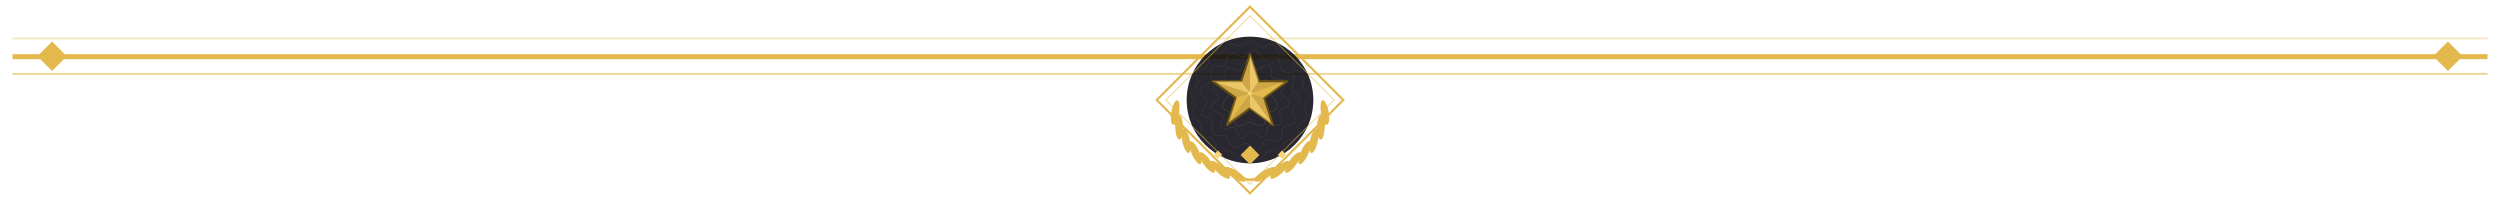
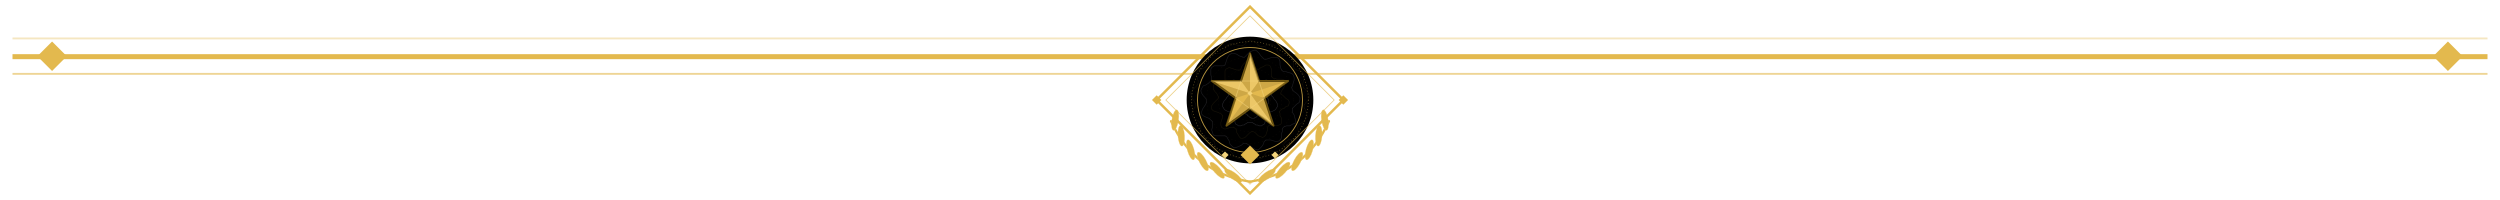
<svg xmlns="http://www.w3.org/2000/svg" width="1200" height="96" viewBox="0 0 1200 96" aria-hidden="true">
  <defs />
  <rect x="6" y="26" width="1188" height="2.4" fill="#E3B94E" />
  <rect x="6" y="35" width="1188" height="0.9" fill="#E3B94E" opacity="0.6" />
  <rect x="6" y="18" width="1188" height="0.9" fill="#E3B94E" opacity="0.35" />
  <g transform="translate(552 0) scale(0.4)">
    <g opacity="1.0">
      <clipPath id="nightsalvo-rule-mkc">
        <circle cx="120.0" cy="120.0" r="74" />
      </clipPath>
-       <circle cx="120.0" cy="120.0" r="76" fill="#0D0B14" opacity="0.88" />
+       <circle cx="120.0" cy="120.0" r="76" fill="#000000" />
      <g clip-path="url(#nightsalvo-rule-mkc)">
-         <path d="M 150,120 L 151,121 L 152,123 L 153,125 L 153,126 L 153,128 L 152,129 L 151,131 L 150,132 L 148,133 L 146,134 L 145,134 L 143,135 L 142,136 L 141,136 L 140,137 L 140,139 L 139,140 L 139,142 L 139,144 L 138,146 L 138,147 L 137,149 L 135,150 L 134,151 L 132,151 L 131,151 L 129,150 L 127,150 L 126,149 L 124,148 L 123,147 L 121,147 L 120,147 L 119,147 L 117,147 L 116,148 L 114,149 L 113,150 L 111,150 L 109,151 L 108,151 L 106,151 L 105,150 L 103,149 L 102,147 L 102,146 L 101,144 L 101,142 L 101,140 L 100,139 L 100,137 L 99,136 L 98,136 L 97,135 L 95,134 L 94,134 L 92,133 L 90,132 L 89,131 L 88,129 L 87,128 L 87,126 L 87,125 L 88,123 L 89,121 L 90,120 L 91,119 L 92,117 L 93,116 L 94,115 L 94,114 L 94,112 L 94,111 L 94,109 L 93,108 L 93,106 L 92,104 L 92,102 L 93,101 L 93,99 L 95,98 L 96,97 L 98,97 L 100,96 L 101,96 L 103,97 L 105,97 L 106,97 L 108,96 L 109,96 L 110,95 L 111,94 L 112,93 L 113,91 L 114,90 L 115,88 L 117,87 L 118,86 L 120,86 L 122,86 L 123,87 L 125,88 L 126,90 L 127,91 L 128,93 L 129,94 L 130,95 L 131,96 L 132,96 L 134,97 L 135,97 L 137,97 L 139,96 L 140,96 L 142,97 L 144,97 L 145,98 L 147,99 L 147,101 L 148,102 L 148,104 L 147,106 L 147,108 L 146,109 L 146,111 L 146,112 L 146,114 L 146,115 L 147,116 L 148,117 L 149,119 L 150,120 Z" fill="none" stroke="#F4D47C" stroke-width="0.7" opacity="0.16" />
-         <path d="M 166,120 L 167,122 L 167,124 L 166,127 L 163,128 L 161,130 L 158,131 L 156,133 L 155,134 L 156,136 L 156,139 L 158,142 L 158,145 L 158,147 L 157,149 L 155,150 L 152,151 L 149,150 L 146,150 L 144,150 L 142,151 L 141,153 L 141,156 L 140,159 L 139,162 L 137,164 L 135,165 L 133,164 L 130,163 L 128,161 L 126,159 L 124,158 L 122,158 L 120,159 L 118,161 L 116,163 L 114,165 L 111,166 L 109,166 L 107,164 L 106,162 L 104,159 L 104,156 L 102,154 L 101,153 L 99,153 L 96,153 L 93,154 L 90,155 L 88,154 L 86,153 L 85,150 L 85,147 L 86,144 L 87,141 L 87,139 L 86,137 L 84,136 L 82,135 L 79,134 L 76,133 L 74,131 L 74,129 L 74,127 L 76,124 L 78,122 L 80,120 L 82,118 L 82,116 L 81,114 L 80,112 L 78,110 L 76,107 L 76,105 L 76,102 L 78,101 L 81,100 L 84,99 L 87,99 L 89,98 L 90,96 L 90,94 L 90,92 L 90,89 L 90,85 L 91,83 L 93,82 L 95,81 L 98,82 L 101,83 L 104,84 L 106,84 L 108,84 L 109,83 L 110,80 L 112,77 L 114,75 L 116,73 L 118,73 L 120,74 L 122,76 L 124,78 L 126,81 L 127,82 L 129,83 L 131,83 L 133,81 L 136,80 L 139,78 L 142,78 L 144,79 L 145,81 L 146,84 L 146,87 L 146,90 L 146,92 L 148,94 L 150,94 L 152,95 L 155,95 L 158,95 L 161,96 L 162,98 L 162,101 L 161,104 L 160,106 L 158,109 L 157,111 L 157,113 L 159,114 L 161,116 L 163,118 L 166,120 Z" fill="none" stroke="#E3B94E" stroke-width="0.7" opacity="0.13" />
-         <path d="M 180,120 L 179,123 L 176,125 L 173,128 L 171,130 L 171,132 L 171,135 L 173,138 L 174,142 L 175,145 L 174,148 L 171,149 L 168,151 L 164,151 L 161,152 L 159,154 L 159,157 L 158,160 L 158,164 L 157,167 L 155,169 L 152,170 L 148,169 L 145,168 L 142,168 L 139,168 L 137,170 L 136,173 L 134,176 L 131,179 L 129,180 L 126,179 L 123,177 L 120,175 L 117,173 L 115,172 L 112,172 L 110,174 L 106,176 L 103,177 L 100,177 L 98,175 L 96,173 L 95,169 L 93,166 L 92,164 L 90,163 L 86,163 L 83,163 L 79,163 L 76,162 L 75,159 L 74,156 L 75,152 L 75,149 L 75,146 L 73,144 L 71,142 L 68,141 L 64,139 L 62,137 L 62,134 L 63,131 L 65,128 L 67,125 L 68,122 L 68,120 L 66,117 L 64,115 L 62,112 L 61,109 L 62,106 L 64,103 L 67,102 L 70,100 L 72,98 L 74,96 L 74,93 L 73,90 L 73,86 L 73,83 L 74,81 L 77,79 L 81,79 L 84,79 L 88,79 L 90,78 L 91,75 L 92,72 L 93,69 L 95,66 L 98,64 L 101,64 L 104,65 L 107,67 L 110,68 L 113,69 L 115,67 L 117,65 L 120,62 L 123,61 L 126,60 L 128,61 L 131,64 L 133,67 L 135,69 L 137,71 L 140,71 L 143,70 L 146,69 L 150,69 L 153,69 L 155,71 L 156,74 L 156,78 L 157,82 L 158,84 L 160,86 L 163,86 L 166,87 L 170,88 L 172,90 L 173,93 L 173,96 L 172,99 L 171,103 L 170,105 L 171,108 L 173,110 L 176,112 L 178,114 L 180,117 L 180,120 Z" fill="none" stroke="#F4D47C" stroke-width="0.7" opacity="0.1" />
-         <path d="M 190,120 L 187,123 L 185,126 L 185,129 L 187,133 L 188,137 L 189,140 L 187,143 L 184,146 L 181,148 L 178,150 L 177,153 L 178,157 L 178,161 L 176,164 L 174,166 L 170,167 L 166,168 L 163,170 L 161,172 L 160,176 L 158,180 L 156,182 L 152,183 L 148,182 L 145,181 L 141,182 L 139,184 L 136,188 L 134,190 L 130,191 L 127,190 L 123,187 L 120,186 L 117,186 L 114,187 L 110,189 L 106,190 L 103,189 L 100,186 L 98,183 L 96,181 L 93,180 L 89,181 L 85,181 L 81,180 L 79,178 L 78,174 L 77,170 L 75,167 L 72,166 L 68,165 L 64,164 L 62,162 L 61,158 L 61,154 L 61,150 L 60,147 L 58,145 L 54,143 L 51,140 L 50,137 L 51,133 L 53,130 L 55,126 L 54,123 L 52,120 L 50,117 L 49,113 L 49,110 L 52,107 L 55,104 L 57,102 L 58,98 L 57,95 L 56,91 L 56,87 L 58,84 L 62,83 L 66,81 L 68,79 L 70,76 L 70,73 L 71,69 L 73,66 L 76,65 L 80,64 L 84,64 L 87,63 L 89,61 L 91,57 L 93,54 L 97,52 L 100,53 L 104,54 L 108,55 L 111,55 L 114,53 L 117,50 L 120,48 L 123,49 L 127,51 L 130,54 L 132,56 L 136,56 L 139,55 L 143,53 L 147,53 L 150,55 L 152,59 L 153,62 L 155,65 L 158,66 L 162,66 L 166,66 L 170,68 L 171,71 L 172,75 L 172,79 L 173,82 L 176,84 L 180,85 L 183,87 L 185,90 L 185,94 L 184,98 L 183,101 L 184,105 L 186,107 L 189,110 L 191,113 L 191,117 L 190,120 Z" fill="none" stroke="#E3B94E" stroke-width="0.7" opacity="0.1" />
-         <path d="M 142,120 L 142,121 L 142,122 L 142,123 L 142,124 L 141,125 L 140,126 L 139,127 L 138,127 L 138,128 L 137,129 L 136,129 L 135,130 L 134,130 L 134,131 L 133,131 L 133,132 L 132,133 L 132,134 L 131,134 L 131,135 L 131,136 L 130,137 L 130,138 L 129,139 L 128,140 L 127,141 L 126,141 L 125,142 L 124,142 L 123,142 L 122,142 L 121,141 L 120,141 L 119,140 L 118,139 L 117,139 L 117,138 L 116,137 L 115,137 L 114,136 L 114,136 L 113,136 L 112,135 L 111,135 L 110,135 L 109,135 L 108,135 L 107,135 L 106,135 L 105,135 L 104,134 L 103,134 L 102,133 L 101,132 L 101,131 L 100,130 L 100,129 L 100,128 L 100,127 L 100,126 L 101,125 L 101,124 L 102,123 L 102,122 L 102,121 L 103,120 L 103,119 L 103,118 L 103,118 L 103,117 L 103,116 L 102,115 L 102,114 L 102,113 L 102,112 L 101,110 L 101,109 L 102,108 L 102,107 L 102,106 L 103,105 L 104,105 L 105,104 L 106,104 L 107,103 L 108,103 L 109,103 L 110,103 L 111,103 L 112,103 L 113,103 L 114,104 L 115,103 L 116,103 L 117,103 L 118,103 L 118,102 L 119,102 L 120,101 L 121,101 L 122,100 L 123,100 L 124,99 L 125,99 L 126,99 L 127,99 L 128,99 L 129,100 L 130,100 L 131,101 L 132,102 L 132,103 L 133,104 L 133,105 L 133,106 L 133,107 L 134,108 L 134,109 L 134,110 L 134,111 L 135,111 L 135,112 L 136,113 L 137,113 L 138,114 L 138,115 L 139,115 L 140,116 L 141,117 L 141,118 L 142,119 L 142,120 Z" fill="none" stroke="#93302A" stroke-width="0.7" opacity="0.1" />
-         <circle cx="120.0" cy="120.0" r="25" fill="none" stroke="#E3B94E" stroke-width="0.45" stroke-dasharray="1.5 3.2" opacity="0.12" />
-         <circle cx="120.0" cy="120.0" r="38" fill="none" stroke="#E3B94E" stroke-width="0.45" stroke-dasharray="1.5 3.2" opacity="0.12" />
-         <circle cx="120.0" cy="120.0" r="52" fill="none" stroke="#E3B94E" stroke-width="0.45" stroke-dasharray="1.5 3.2" opacity="0.12" />
-         <circle cx="120.0" cy="120.0" r="66" fill="none" stroke="#E3B94E" stroke-width="0.45" stroke-dasharray="1.5 3.2" opacity="0.12" />
-         <circle cx="120.0" cy="120.0" r="74" fill="none" stroke="#E3B94E" stroke-width="0.45" stroke-dasharray="1.5 3.2" opacity="0.12" />
+         <path d="M 150,120 L 151,121 L 152,123 L 153,125 L 153,126 L 153,128 L 152,129 L 151,131 L 150,132 L 148,133 L 146,134 L 145,134 L 143,135 L 142,136 L 141,136 L 140,137 L 140,139 L 139,140 L 139,142 L 139,144 L 138,146 L 138,147 L 137,149 L 135,150 L 134,151 L 132,151 L 131,151 L 129,150 L 127,150 L 126,149 L 124,148 L 123,147 L 121,147 L 120,147 L 119,147 L 117,147 L 116,148 L 114,149 L 113,150 L 111,150 L 109,151 L 108,151 L 106,151 L 105,150 L 103,149 L 102,147 L 102,146 L 101,144 L 101,142 L 101,140 L 100,139 L 100,137 L 99,136 L 98,136 L 97,135 L 95,134 L 94,134 L 92,133 L 90,132 L 89,131 L 88,129 L 87,128 L 87,126 L 87,125 L 88,123 L 89,121 L 90,120 L 91,119 L 92,117 L 93,116 L 94,115 L 94,114 L 94,112 L 94,111 L 94,109 L 93,108 L 93,106 L 92,104 L 92,102 L 93,101 L 93,99 L 95,98 L 96,97 L 98,97 L 100,96 L 101,96 L 103,97 L 105,97 L 106,97 L 108,96 L 109,96 L 110,95 L 111,94 L 112,93 L 113,91 L 114,90 L 115,88 L 117,87 L 118,86 L 120,86 L 122,86 L 123,87 L 125,88 L 126,90 L 127,91 L 128,93 L 129,94 L 130,95 L 131,96 L 132,96 L 134,97 L 135,97 L 137,97 L 139,96 L 140,96 L 142,97 L 144,97 L 145,98 L 147,99 L 147,101 L 148,102 L 148,104 L 147,106 L 147,108 L 146,109 L 146,111 L 146,112 L 146,114 L 146,115 L 147,116 L 148,117 L 149,119 L 150,120 Z" fill="none" stroke="#2B2B31" stroke-width="0.7" opacity="0.85" />
+         <path d="M 166,120 L 167,122 L 167,124 L 166,127 L 163,128 L 161,130 L 158,131 L 156,133 L 155,134 L 156,136 L 156,139 L 158,142 L 158,145 L 158,147 L 157,149 L 155,150 L 152,151 L 149,150 L 146,150 L 144,150 L 142,151 L 141,153 L 141,156 L 140,159 L 139,162 L 137,164 L 135,165 L 133,164 L 130,163 L 128,161 L 126,159 L 124,158 L 122,158 L 120,159 L 118,161 L 116,163 L 114,165 L 111,166 L 109,166 L 107,164 L 106,162 L 104,159 L 104,156 L 102,154 L 101,153 L 99,153 L 96,153 L 93,154 L 90,155 L 88,154 L 86,153 L 85,150 L 85,147 L 86,144 L 87,141 L 87,139 L 86,137 L 84,136 L 82,135 L 79,134 L 76,133 L 74,131 L 74,129 L 74,127 L 76,124 L 78,122 L 80,120 L 82,118 L 82,116 L 81,114 L 80,112 L 78,110 L 76,107 L 76,105 L 76,102 L 78,101 L 81,100 L 84,99 L 87,99 L 89,98 L 90,96 L 90,94 L 90,92 L 90,89 L 90,85 L 91,83 L 93,82 L 95,81 L 98,82 L 101,83 L 104,84 L 106,84 L 108,84 L 109,83 L 110,80 L 112,77 L 114,75 L 116,73 L 118,73 L 120,74 L 122,76 L 124,78 L 126,81 L 127,82 L 129,83 L 131,83 L 133,81 L 136,80 L 139,78 L 142,78 L 144,79 L 145,81 L 146,84 L 146,87 L 146,90 L 146,92 L 148,94 L 150,94 L 152,95 L 155,95 L 158,95 L 161,96 L 162,98 L 162,101 L 161,104 L 160,106 L 158,109 L 157,111 L 157,113 L 159,114 L 161,116 L 163,118 L 166,120 Z" fill="none" stroke="#E3B94E" stroke-width="0.7" opacity="0.1" />
+         <path d="M 180,120 L 179,123 L 176,125 L 173,128 L 171,130 L 171,132 L 171,135 L 173,138 L 174,142 L 175,145 L 174,148 L 171,149 L 168,151 L 164,151 L 161,152 L 159,154 L 159,157 L 158,160 L 158,164 L 157,167 L 155,169 L 152,170 L 148,169 L 145,168 L 142,168 L 139,168 L 137,170 L 136,173 L 134,176 L 131,179 L 129,180 L 126,179 L 123,177 L 120,175 L 117,173 L 115,172 L 112,172 L 110,174 L 106,176 L 103,177 L 100,177 L 98,175 L 96,173 L 95,169 L 93,166 L 92,164 L 90,163 L 86,163 L 83,163 L 79,163 L 76,162 L 75,159 L 74,156 L 75,152 L 75,149 L 75,146 L 73,144 L 71,142 L 68,141 L 64,139 L 62,137 L 62,134 L 63,131 L 65,128 L 67,125 L 68,122 L 68,120 L 66,117 L 64,115 L 62,112 L 61,109 L 62,106 L 64,103 L 67,102 L 70,100 L 72,98 L 74,96 L 74,93 L 73,90 L 73,86 L 73,83 L 74,81 L 77,79 L 81,79 L 84,79 L 88,79 L 90,78 L 91,75 L 92,72 L 93,69 L 95,66 L 98,64 L 101,64 L 104,65 L 107,67 L 110,68 L 113,69 L 115,67 L 117,65 L 120,62 L 123,61 L 126,60 L 128,61 L 131,64 L 133,67 L 135,69 L 137,71 L 140,71 L 143,70 L 146,69 L 150,69 L 153,69 L 155,71 L 156,74 L 156,78 L 157,82 L 158,84 L 160,86 L 163,86 L 166,87 L 170,88 L 172,90 L 173,93 L 173,96 L 172,99 L 171,103 L 170,105 L 171,108 L 173,110 L 176,112 L 178,114 L 180,117 L 180,120 Z" fill="none" stroke="#2B2B31" stroke-width="0.7" opacity="0.7" />
+         <path d="M 190,120 L 187,123 L 185,126 L 185,129 L 187,133 L 188,137 L 189,140 L 187,143 L 184,146 L 181,148 L 178,150 L 177,153 L 178,157 L 178,161 L 176,164 L 174,166 L 170,167 L 166,168 L 163,170 L 161,172 L 160,176 L 158,180 L 156,182 L 152,183 L 148,182 L 145,181 L 141,182 L 139,184 L 136,188 L 134,190 L 130,191 L 127,190 L 123,187 L 120,186 L 117,186 L 114,187 L 110,189 L 106,190 L 103,189 L 100,186 L 98,183 L 96,181 L 93,180 L 89,181 L 85,181 L 81,180 L 79,178 L 78,174 L 77,170 L 75,167 L 72,166 L 68,165 L 64,164 L 62,162 L 61,158 L 61,154 L 61,150 L 60,147 L 58,145 L 54,143 L 51,140 L 50,137 L 51,133 L 53,130 L 55,126 L 54,123 L 52,120 L 50,117 L 49,113 L 49,110 L 52,107 L 55,104 L 57,102 L 58,98 L 57,95 L 56,91 L 56,87 L 58,84 L 62,83 L 66,81 L 68,79 L 70,76 L 70,73 L 71,69 L 73,66 L 76,65 L 80,64 L 84,64 L 87,63 L 89,61 L 91,57 L 93,54 L 97,52 L 100,53 L 104,54 L 108,55 L 111,55 L 114,53 L 117,50 L 120,48 L 123,49 L 127,51 L 130,54 L 132,56 L 136,56 L 139,55 L 143,53 L 147,53 L 150,55 L 152,59 L 153,62 L 155,65 L 158,66 L 162,66 L 166,66 L 170,68 L 171,71 L 172,75 L 172,79 L 173,82 L 176,84 L 180,85 L 183,87 L 185,90 L 185,94 L 184,98 L 183,101 L 184,105 L 186,107 L 189,110 L 191,113 L 191,117 L 190,120 Z" fill="none" stroke="#E3B94E" stroke-width="0.7" opacity="0.08" />
+         <path d="M 142,120 L 142,121 L 142,122 L 142,123 L 142,124 L 141,125 L 140,126 L 139,127 L 138,127 L 138,128 L 137,129 L 136,129 L 135,130 L 134,130 L 134,131 L 133,131 L 133,132 L 132,133 L 132,134 L 131,134 L 131,135 L 131,136 L 130,137 L 130,138 L 129,139 L 128,140 L 127,141 L 126,141 L 125,142 L 124,142 L 123,142 L 122,142 L 121,141 L 120,141 L 119,140 L 118,139 L 117,139 L 117,138 L 116,137 L 115,137 L 114,136 L 114,136 L 113,136 L 112,135 L 111,135 L 110,135 L 109,135 L 108,135 L 107,135 L 106,135 L 105,135 L 104,134 L 103,134 L 102,133 L 101,132 L 101,131 L 100,130 L 100,129 L 100,128 L 100,127 L 100,126 L 101,125 L 101,124 L 102,123 L 102,122 L 102,121 L 103,120 L 103,119 L 103,118 L 103,118 L 103,117 L 103,116 L 102,115 L 102,114 L 102,113 L 102,112 L 101,110 L 101,109 L 102,108 L 102,107 L 102,106 L 103,105 L 104,105 L 105,104 L 106,104 L 107,103 L 108,103 L 109,103 L 110,103 L 111,103 L 112,103 L 113,103 L 114,104 L 115,103 L 116,103 L 117,103 L 118,103 L 118,102 L 119,102 L 120,101 L 121,101 L 122,100 L 123,100 L 124,99 L 125,99 L 126,99 L 127,99 L 128,99 L 129,100 L 130,100 L 131,101 L 132,102 L 132,103 L 133,104 L 133,105 L 133,106 L 133,107 L 134,108 L 134,109 L 134,110 L 134,111 L 135,111 L 135,112 L 136,113 L 137,113 L 138,114 L 138,115 L 139,115 L 140,116 L 141,117 L 141,118 L 142,119 L 142,120 Z" fill="none" stroke="#2B2B31" stroke-width="0.7" opacity="0.85" />
+         <circle cx="120.0" cy="120.0" r="25" fill="none" stroke="#E3B94E" stroke-width="0.45" stroke-dasharray="1.5 3.2" opacity="0.07" />
+         <circle cx="120.0" cy="120.0" r="38" fill="none" stroke="#E3B94E" stroke-width="0.45" stroke-dasharray="1.5 3.2" opacity="0.07" />
+         <circle cx="120.0" cy="120.0" r="52" fill="none" stroke="#E3B94E" stroke-width="0.45" stroke-dasharray="1.5 3.2" opacity="0.07" />
+         <circle cx="120.0" cy="120.0" r="66" fill="none" stroke="#E3B94E" stroke-width="0.45" stroke-dasharray="1.5 3.2" opacity="0.07" />
+         <circle cx="120.0" cy="120.0" r="74" fill="none" stroke="#E3B94E" stroke-width="0.45" stroke-dasharray="1.5 3.2" opacity="0.07" />
      </g>
-       <path d="M 120.0 216.0 Q 50.2 202.4 25.3 135.8" stroke="#E3B94E" stroke-width="3" fill="none" />
-       <ellipse cx="101.9" cy="209.2" rx="15" ry="4.6" transform="rotate(212 101.9 209.2)" fill="#E3B94E" />
-       <ellipse cx="84.4" cy="203.8" rx="15" ry="4.6" transform="rotate(223 84.4 203.8)" fill="#E3B94E" />
-       <ellipse cx="68.5" cy="195.0" rx="15" ry="4.6" transform="rotate(234 68.5 195.0)" fill="#E3B94E" />
-       <ellipse cx="54.5" cy="183.2" rx="15" ry="4.6" transform="rotate(246 54.5 183.2)" fill="#E3B94E" />
-       <ellipse cx="43.3" cy="168.9" rx="15" ry="4.6" transform="rotate(258 43.3 168.9)" fill="#E3B94E" />
-       <ellipse cx="35.0" cy="152.6" rx="15" ry="4.6" transform="rotate(269 35.0 152.6)" fill="#E3B94E" />
-       <ellipse cx="30.2" cy="135.0" rx="15" ry="4.6" transform="rotate(280 30.2 135.0)" fill="#E3B94E" />
-       <path d="M 120.0 216.0 Q 189.8 202.4 214.7 135.8" stroke="#E3B94E" stroke-width="3" fill="none" />
-       <ellipse cx="138.1" cy="209.2" rx="15" ry="4.6" transform="rotate(148 138.1 209.2)" fill="#E3B94E" />
-       <ellipse cx="155.6" cy="203.8" rx="15" ry="4.6" transform="rotate(137 155.6 203.8)" fill="#E3B94E" />
-       <ellipse cx="171.5" cy="195.0" rx="15" ry="4.6" transform="rotate(126 171.5 195.0)" fill="#E3B94E" />
-       <ellipse cx="185.5" cy="183.2" rx="15" ry="4.6" transform="rotate(114 185.5 183.2)" fill="#E3B94E" />
-       <ellipse cx="196.7" cy="168.9" rx="15" ry="4.6" transform="rotate(102 196.7 168.9)" fill="#E3B94E" />
-       <ellipse cx="205.0" cy="152.6" rx="15" ry="4.6" transform="rotate(91 205.0 152.6)" fill="#E3B94E" />
-       <ellipse cx="209.8" cy="135.0" rx="15" ry="4.6" transform="rotate(80 209.8 135.0)" fill="#E3B94E" />
-       <polygon points="120.0,8.0 232.0,120.0 120.0,232.0 8.0,120.0" fill="none" stroke="#E3B94E" stroke-width="2.6" opacity="1.0" />
+       <circle cx="120.0" cy="120.0" r="70" fill="none" stroke="#E3B94E" stroke-width="0.8" stroke-dasharray="1.2 2.4" opacity="0.5" />
+       <circle cx="120.0" cy="120.0" r="63" fill="none" stroke="#E3B94E" stroke-width="1.1" opacity="0.8" />
+       <path d="M 120.0 218.0 Q 187.0 207.3 214.7 145.4" stroke="#E3B94E" stroke-width="2.8" fill="none" stroke-linecap="round" />
+       <ellipse cx="140.1" cy="210.8" rx="12.5" ry="4.0" transform="rotate(144 140.1 210.8)" fill="#E3B94E" />
+       <ellipse cx="140.1" cy="210.8" rx="12.5" ry="4.0" transform="rotate(144 140.1 210.8)" fill="none" stroke="#F4D47C" stroke-width="0.5" opacity="0.55" />
+       <ellipse cx="159.3" cy="204.3" rx="12.5" ry="4.0" transform="rotate(131 159.3 204.3)" fill="#E3B94E" />
+       <ellipse cx="159.3" cy="204.3" rx="12.5" ry="4.0" transform="rotate(131 159.3 204.3)" fill="none" stroke="#F4D47C" stroke-width="0.5" opacity="0.55" />
+       <ellipse cx="176.6" cy="193.8" rx="12.5" ry="4.0" transform="rotate(118 176.6 193.8)" fill="#E3B94E" />
+       <ellipse cx="176.6" cy="193.8" rx="12.5" ry="4.0" transform="rotate(118 176.6 193.8)" fill="none" stroke="#F4D47C" stroke-width="0.5" opacity="0.55" />
+       <ellipse cx="191.2" cy="179.8" rx="12.5" ry="4.0" transform="rotate(106 191.2 179.8)" fill="#E3B94E" />
+       <ellipse cx="191.2" cy="179.8" rx="12.5" ry="4.0" transform="rotate(106 191.2 179.8)" fill="none" stroke="#F4D47C" stroke-width="0.5" opacity="0.55" />
+       <ellipse cx="202.5" cy="162.9" rx="12.5" ry="4.0" transform="rotate(94 202.5 162.9)" fill="#E3B94E" />
+       <ellipse cx="202.5" cy="162.9" rx="12.5" ry="4.0" transform="rotate(94 202.5 162.9)" fill="none" stroke="#F4D47C" stroke-width="0.5" opacity="0.55" />
+       <ellipse cx="209.8" cy="144.1" rx="12.5" ry="4.0" transform="rotate(81 209.8 144.1)" fill="#E3B94E" />
+       <ellipse cx="209.8" cy="144.1" rx="12.5" ry="4.0" transform="rotate(81 209.8 144.1)" fill="none" stroke="#F4D47C" stroke-width="0.5" opacity="0.55" />
+       <g transform="translate(240 0) scale(-1 1)">
+         <path d="M 120.0 218.0 Q 187.0 207.3 214.7 145.4" stroke="#E3B94E" stroke-width="2.8" fill="none" stroke-linecap="round" />
+         <ellipse cx="140.1" cy="210.8" rx="12.5" ry="4.0" transform="rotate(144 140.1 210.8)" fill="#E3B94E" />
+         <ellipse cx="140.1" cy="210.8" rx="12.5" ry="4.0" transform="rotate(144 140.1 210.8)" fill="none" stroke="#F4D47C" stroke-width="0.5" opacity="0.55" />
+         <ellipse cx="159.3" cy="204.3" rx="12.5" ry="4.0" transform="rotate(131 159.3 204.3)" fill="#E3B94E" />
+         <ellipse cx="159.3" cy="204.3" rx="12.5" ry="4.0" transform="rotate(131 159.3 204.3)" fill="none" stroke="#F4D47C" stroke-width="0.5" opacity="0.55" />
+         <ellipse cx="176.6" cy="193.8" rx="12.5" ry="4.0" transform="rotate(118 176.6 193.8)" fill="#E3B94E" />
+         <ellipse cx="176.6" cy="193.8" rx="12.5" ry="4.0" transform="rotate(118 176.6 193.8)" fill="none" stroke="#F4D47C" stroke-width="0.5" opacity="0.55" />
+         <ellipse cx="191.2" cy="179.8" rx="12.5" ry="4.0" transform="rotate(106 191.2 179.8)" fill="#E3B94E" />
+         <ellipse cx="191.2" cy="179.8" rx="12.5" ry="4.0" transform="rotate(106 191.2 179.8)" fill="none" stroke="#F4D47C" stroke-width="0.5" opacity="0.55" />
+         <ellipse cx="202.5" cy="162.9" rx="12.5" ry="4.0" transform="rotate(94 202.5 162.9)" fill="#E3B94E" />
+         <ellipse cx="202.5" cy="162.9" rx="12.5" ry="4.0" transform="rotate(94 202.5 162.9)" fill="none" stroke="#F4D47C" stroke-width="0.5" opacity="0.55" />
+         <ellipse cx="209.8" cy="144.1" rx="12.5" ry="4.0" transform="rotate(81 209.8 144.1)" fill="#E3B94E" />
+         <ellipse cx="209.8" cy="144.1" rx="12.5" ry="4.0" transform="rotate(81 209.8 144.1)" fill="none" stroke="#F4D47C" stroke-width="0.5" opacity="0.55" />
+       </g>
+       <polygon points="120.0,8.0 232.0,120.0 120.0,232.0 8.0,120.0" fill="none" stroke="#E3B94E" stroke-width="3.0" opacity="1.0" />
      <polygon points="120.0,19.0 221.0,120.0 120.0,221.0 19.0,120.0" fill="none" stroke="#E3B94E" stroke-width="1.0" opacity="0.65" />
-       <polygon points="120.0,65.0 130.6,97.5 164.7,97.5 137.1,117.5 147.6,150.0 120.0,130.0 92.4,150.0 102.9,117.5 75.3,97.5 109.4,97.5" fill="#E3B94E" stroke="#6E5510" stroke-width="2.4" stroke-linejoin="round" />
-       <polygon points="120.0,112.0 120.0,65.0 130.6,97.5" fill="#F4D47C" opacity="0.55" />
-       <polygon points="120.0,112.0 120.0,65.0 109.4,97.5" fill="#000" opacity="0.10" />
-       <polygon points="120.0,112.0 164.7,97.5 137.1,117.5" fill="#E3B94E" opacity="0.18" />
-       <polygon points="120.0,112.0 164.7,97.5 130.6,97.5" fill="#000" opacity="0.10" />
-       <polygon points="120.0,112.0 147.6,150.0 120.0,130.0" fill="#F4D47C" opacity="0.55" />
-       <polygon points="120.0,112.0 147.6,150.0 137.1,117.5" fill="#000" opacity="0.10" />
-       <polygon points="120.0,112.0 92.4,150.0 102.9,117.5" fill="#E3B94E" opacity="0.18" />
-       <polygon points="120.0,112.0 92.4,150.0 120.0,130.0" fill="#000" opacity="0.10" />
-       <polygon points="120.0,112.0 75.3,97.5 109.4,97.5" fill="#F4D47C" opacity="0.55" />
-       <polygon points="120.0,112.0 75.3,97.5 102.9,117.5" fill="#000" opacity="0.10" />
+       <rect x="4.0" y="116.0" width="8" height="8" fill="#E3B94E" transform="rotate(45 8.0 120.0)" />
+       <rect x="228.0" y="116.0" width="8" height="8" fill="#E3B94E" transform="rotate(45 232.0 120.0)" />
+       <polygon points="120.0,64.0 130.8,97.2 165.7,97.2 137.4,117.7 148.2,150.8 120.0,130.3 91.8,150.8 102.6,117.7 74.3,97.2 109.2,97.2" fill="#E3B94E" stroke="#6E5510" stroke-width="2.4" stroke-linejoin="round" />
+       <polygon points="120.0,112.0 120.0,64.0 130.8,97.2" fill="#F4D47C" opacity="0.55" />
+       <polygon points="120.0,112.0 120.0,64.0 109.2,97.2" fill="#000" opacity="0.10" />
+       <polygon points="120.0,112.0 165.7,97.2 137.4,117.7" fill="#E3B94E" opacity="0.18" />
+       <polygon points="120.0,112.0 165.7,97.2 130.8,97.2" fill="#000" opacity="0.10" />
+       <polygon points="120.0,112.0 148.2,150.8 120.0,130.3" fill="#F4D47C" opacity="0.55" />
+       <polygon points="120.0,112.0 148.2,150.8 137.4,117.7" fill="#000" opacity="0.10" />
+       <polygon points="120.0,112.0 91.8,150.8 102.6,117.7" fill="#E3B94E" opacity="0.18" />
+       <polygon points="120.0,112.0 91.8,150.8 120.0,130.3" fill="#000" opacity="0.10" />
+       <polygon points="120.0,112.0 74.3,97.2 109.2,97.2" fill="#F4D47C" opacity="0.55" />
+       <polygon points="120.0,112.0 74.3,97.2 102.6,117.7" fill="#000" opacity="0.10" />
      <rect x="117.8" y="109.8" width="4.4" height="4.4" fill="#F4D47C" transform="rotate(45 120.0 112.0)" />
+       <polygon points="130.8,97.2 137.4,117.7 120.0,130.3 102.6,117.7 109.2,97.2" fill="none" stroke="#F4D47C" stroke-width="1.0" opacity="0.55" />
      <rect x="112.0" y="178.0" width="16" height="16" fill="#E3B94E" transform="rotate(45 120.0 186.0)" />
-       <rect x="78.0" y="182.0" width="7" height="7" fill="#F4D47C" transform="rotate(45 81.5 185.5)" />
-       <rect x="155.0" y="182.0" width="7" height="7" fill="#F4D47C" transform="rotate(45 158.5 185.5)" />
+       <rect x="87.0" y="183.0" width="6" height="6" fill="#F4D47C" transform="rotate(45 90.0 186.0)" />
+       <rect x="147.0" y="183.0" width="6" height="6" fill="#F4D47C" transform="rotate(45 150.0 186.0)" />
    </g>
  </g>
  <rect x="20" y="22" width="10" height="10" fill="#E3B94E" transform="rotate(45 25 27)" />
  <rect x="1170" y="22" width="10" height="10" fill="#E3B94E" transform="rotate(45 1175 27)" />
</svg>
